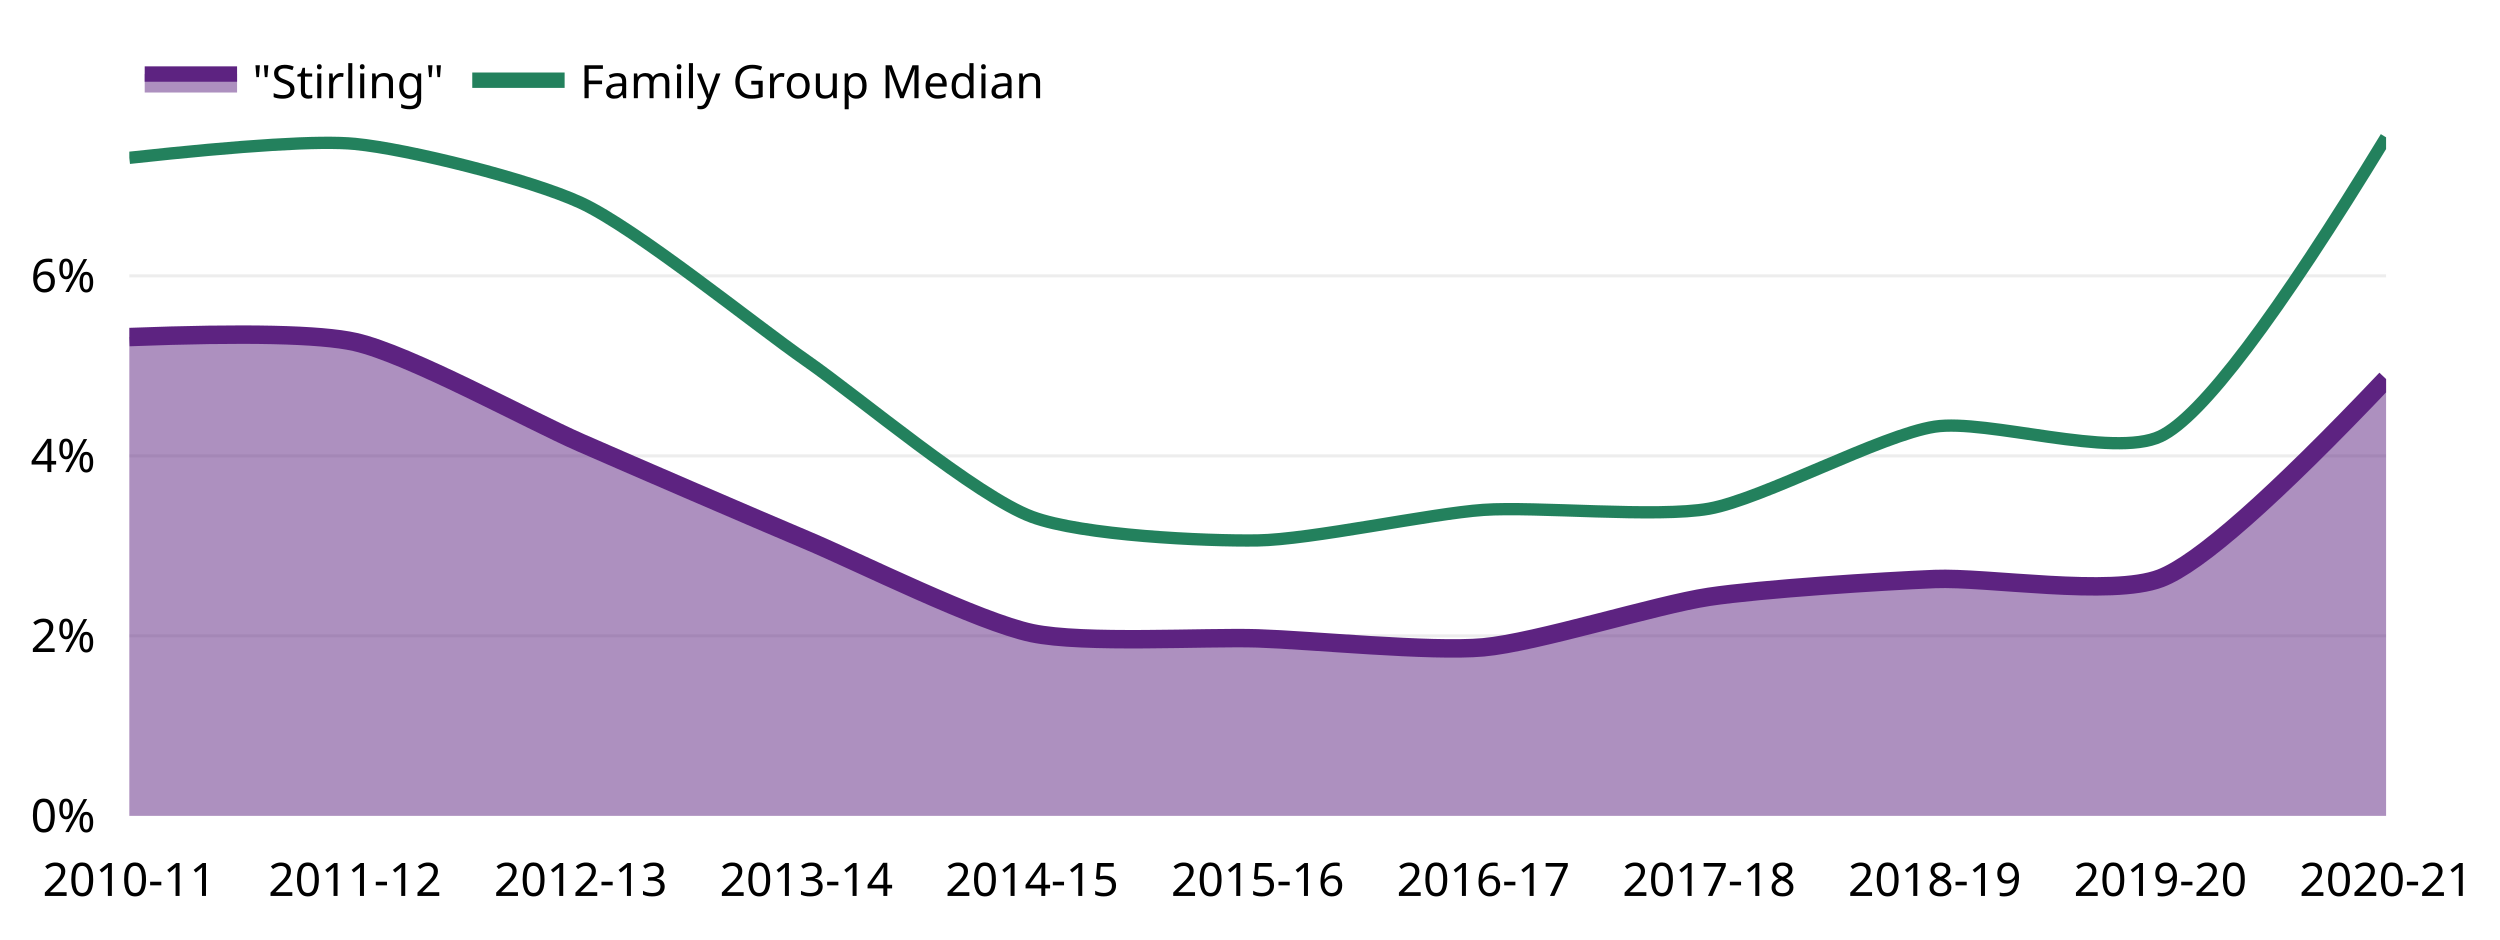
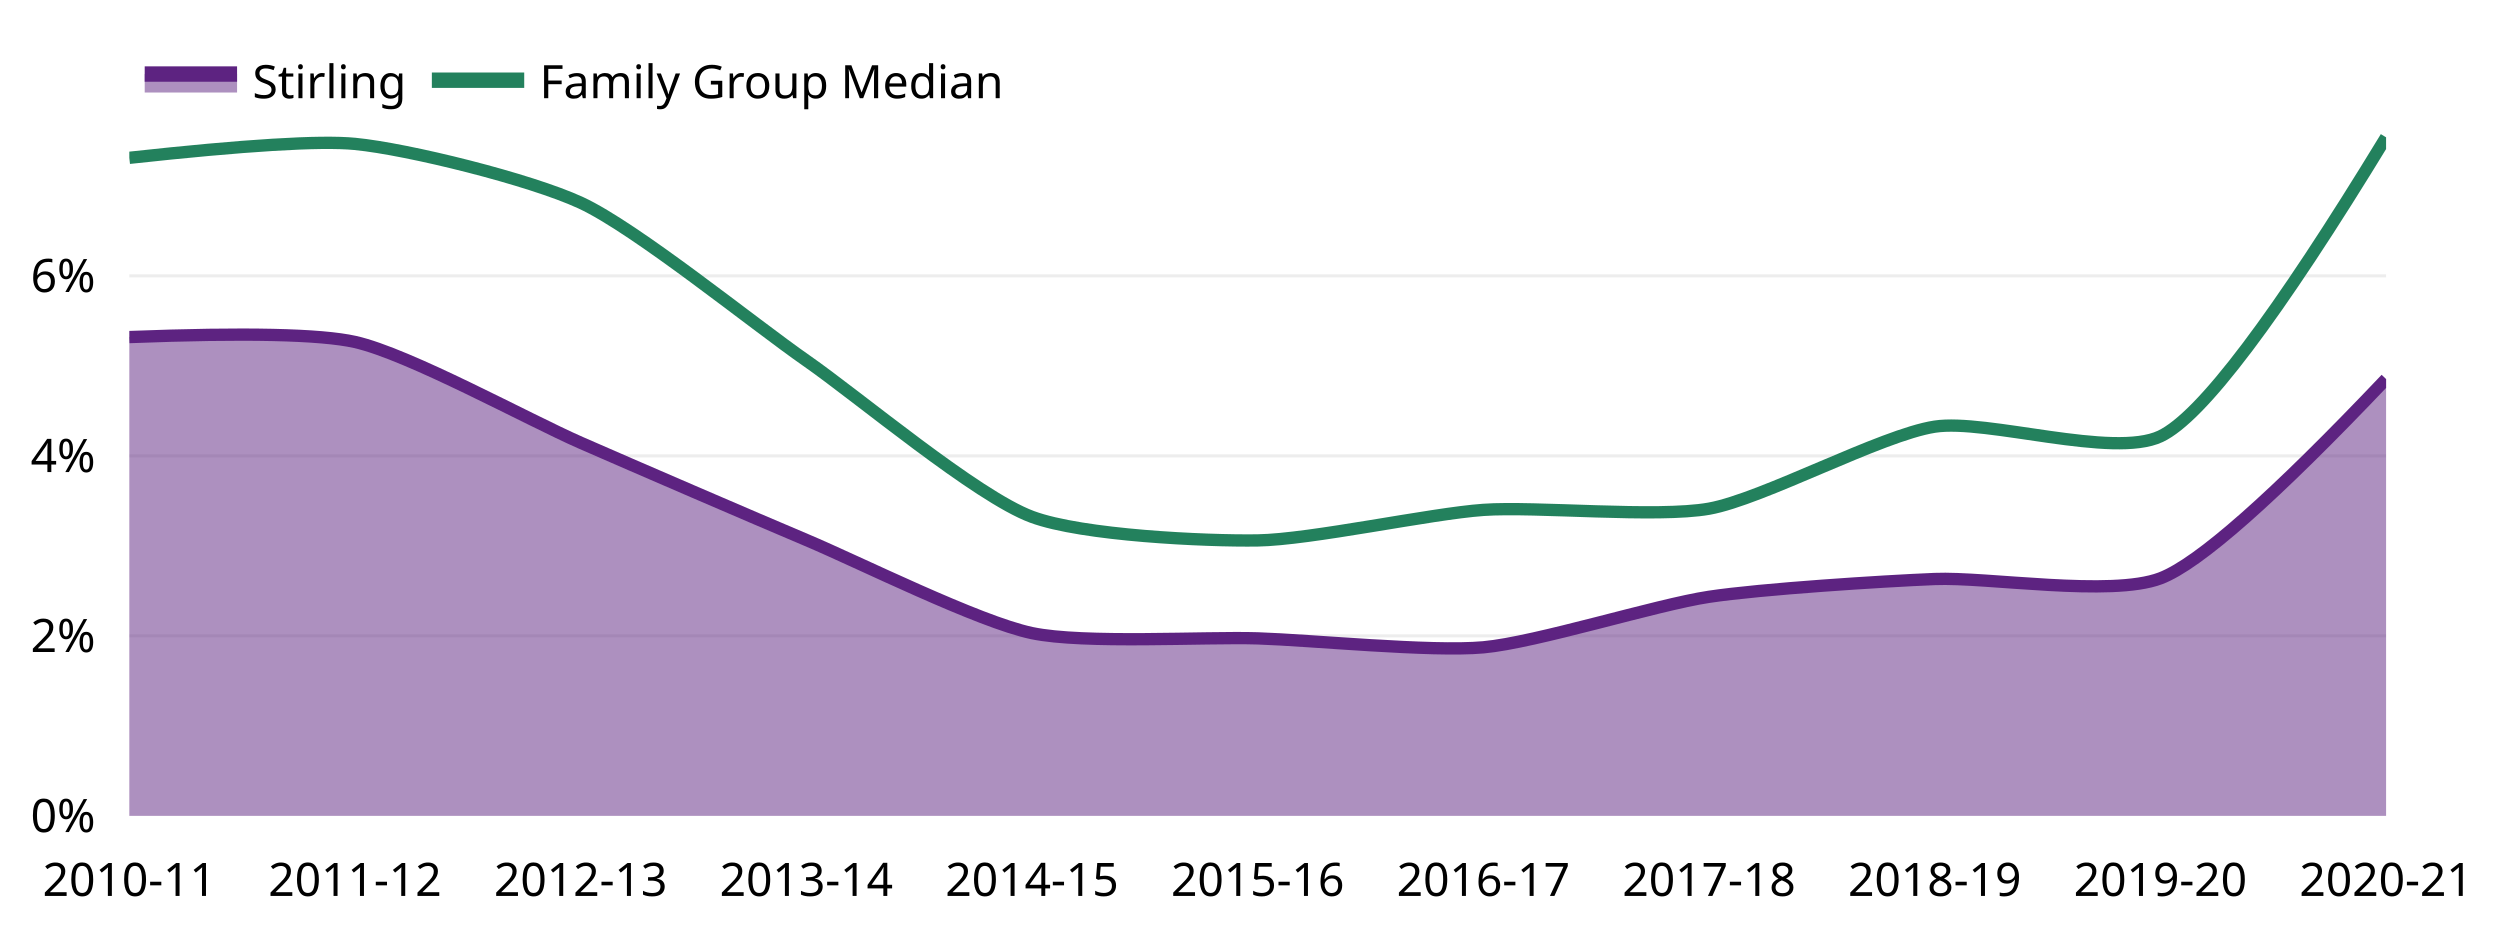
<svg xmlns="http://www.w3.org/2000/svg" class="main-svg" width="812" height="305" style="" viewBox="0 0 812 305">
  <rect x="0" y="0" width="812" height="305" style="fill: rgb(255, 255, 255); fill-opacity: 1;" />
-   <defs id="defs-b4ecdf">
+   <defs id="defs-0d8352">
    <g class="clips">
-       <clipPath id="clipb4ecdfxyplot" class="plotclip">
+       <clipPath id="clip0d8352xyplot" class="plotclip">
        <rect width="733" height="232" />
      </clipPath>
-       <clipPath class="axesclip" id="clipb4ecdfx">
+       <clipPath class="axesclip" id="clip0d8352x">
        <rect x="42" y="0" width="733" height="305" />
      </clipPath>
-       <clipPath class="axesclip" id="clipb4ecdfy">
+       <clipPath class="axesclip" id="clip0d8352y">
        <rect x="0" y="33" width="812" height="232" />
      </clipPath>
-       <clipPath class="axesclip" id="clipb4ecdfxy">
+       <clipPath class="axesclip" id="clip0d8352xy">
        <rect x="42" y="33" width="733" height="232" />
      </clipPath>
    </g>
    <g class="gradients" />
    <g class="patterns" />
  </defs>
  <g class="bglayer">
    <rect class="bg" x="32" y="23" width="753" height="252" style="fill: rgb(0, 0, 0); fill-opacity: 0; stroke-width: 0;" />
  </g>
  <g class="layer-below">
    <g class="imagelayer" />
    <g class="shapelayer" />
  </g>
  <g class="cartesianlayer">
    <g class="subplot xy">
      <g class="layer-subplot">
        <g class="shapelayer" />
        <g class="imagelayer" />
      </g>
      <g class="gridlayer">
        <g class="x">
          <path class="xgrid crisp" transform="translate(115.3,0)" d="M0,33v232" style="stroke: rgb(255, 255, 255); stroke-opacity: 1; stroke-width: 1px;" />
          <path class="xgrid crisp" transform="translate(188.6,0)" d="M0,33v232" style="stroke: rgb(255, 255, 255); stroke-opacity: 1; stroke-width: 1px;" />
          <path class="xgrid crisp" transform="translate(261.9,0)" d="M0,33v232" style="stroke: rgb(255, 255, 255); stroke-opacity: 1; stroke-width: 1px;" />
          <path class="xgrid crisp" transform="translate(335.2,0)" d="M0,33v232" style="stroke: rgb(255, 255, 255); stroke-opacity: 1; stroke-width: 1px;" />
          <path class="xgrid crisp" transform="translate(408.5,0)" d="M0,33v232" style="stroke: rgb(255, 255, 255); stroke-opacity: 1; stroke-width: 1px;" />
          <path class="xgrid crisp" transform="translate(481.8,0)" d="M0,33v232" style="stroke: rgb(255, 255, 255); stroke-opacity: 1; stroke-width: 1px;" />
          <path class="xgrid crisp" transform="translate(555.1,0)" d="M0,33v232" style="stroke: rgb(255, 255, 255); stroke-opacity: 1; stroke-width: 1px;" />
          <path class="xgrid crisp" transform="translate(628.4,0)" d="M0,33v232" style="stroke: rgb(255, 255, 255); stroke-opacity: 1; stroke-width: 1px;" />
          <path class="xgrid crisp" transform="translate(701.7,0)" d="M0,33v232" style="stroke: rgb(255, 255, 255); stroke-opacity: 1; stroke-width: 1px;" />
        </g>
        <g class="y">
          <path class="ygrid crisp" transform="translate(0,206.53)" d="M42,0h733" style="stroke: rgb(237, 237, 237); stroke-opacity: 1; stroke-width: 1px;" />
          <path class="ygrid crisp" transform="translate(0,148.07)" d="M42,0h733" style="stroke: rgb(237, 237, 237); stroke-opacity: 1; stroke-width: 1px;" />
          <path class="ygrid crisp" transform="translate(0,89.6)" d="M42,0h733" style="stroke: rgb(237, 237, 237); stroke-opacity: 1; stroke-width: 1px;" />
        </g>
      </g>
      <g class="zerolinelayer">
        <path class="yzl zl crisp" transform="translate(0,265)" d="M42,0h733" style="stroke: rgb(255, 255, 255); stroke-opacity: 1; stroke-width: 2px;" />
      </g>
      <path class="xlines-below" />
      <path class="ylines-below" />
      <g class="overlines-below" />
      <g class="xaxislayer-below" />
      <g class="yaxislayer-below" />
      <g class="overaxes-below" />
-       <g class="plot" transform="translate(42,33)" clip-path="url(#clipb4ecdfxyplot)">
+       <g class="plot" transform="translate(42,33)" clip-path="url(#clip0d8352xyplot)">
        <g class="scatterlayer mlayer">
-           <g class="trace scatter trace320e66" style="stroke-miterlimit: 2;">
+           <g class="trace scatter tracea4b248" style="stroke-miterlimit: 2;">
            <g class="fills">
              <g>
                <path class="js-fill" d="M733,232L0,232L0,76.48Q56.57,74.31 73.3,78.07C90.81,82 129.47,103.29 146.6,110.8C163.68,118.29 202.77,135.16 219.9,142.39C236.98,149.59 275.75,168.97 293.2,172.64C309.98,176.17 349.4,173.8 366.5,174.34C383.61,174.88 422.8,178.79 439.8,177.25C457.01,175.69 495.9,163.43 513.1,160.84C530.11,158.28 569.28,155.76 586.4,155.06C603.49,154.36 643.66,160.94 659.7,154.84Q678.22,147.8 733,90.11" style="fill: rgb(93, 35, 129); fill-opacity: 0.5; stroke-width: 0;" />
              </g>
            </g>
            <g class="errorbars" />
            <g class="lines">
-               <path class="js-line" d="M0,76.48Q56.57,74.31 73.3,78.07C90.81,82 129.47,103.29 146.6,110.8C163.68,118.29 202.77,135.16 219.9,142.39C236.98,149.59 275.75,168.97 293.2,172.64C309.98,176.17 349.4,173.8 366.5,174.34C383.61,174.88 422.8,178.79 439.8,177.25C457.01,175.69 495.9,163.43 513.1,160.84C530.11,158.28 569.28,155.76 586.4,155.06C603.49,154.36 643.66,160.94 659.7,154.84Q678.22,147.8 733,90.11" style="vector-effect: non-scaling-stroke; fill: none; stroke: rgb(93, 35, 129); stroke-opacity: 1; stroke-width: 6px; opacity: 1;" />
+               <path class="js-line" d="M0,76.48Q56.57,74.31 73.3,78.07C90.81,82 129.47,103.29 146.6,110.8C163.68,118.29 202.77,135.16 219.9,142.39C236.98,149.59 275.75,168.97 293.2,172.64C309.98,176.17 349.4,173.8 366.5,174.34C383.61,174.88 422.8,178.79 439.8,177.25C457.01,175.69 495.9,163.43 513.1,160.84C530.11,158.28 569.28,155.76 586.4,155.06C603.49,154.36 643.66,160.94 659.7,154.84Q678.22,147.8 733,90.11" style="vector-effect: non-scaling-stroke; fill: none; stroke: rgb(93, 35, 129); stroke-opacity: 1; stroke-width: 4px; opacity: 1;" />
            </g>
            <g class="points" />
            <g class="text" />
          </g>
-           <g class="trace scatter trace4155b5" style="stroke-miterlimit: 2; opacity: 1;">
+           <g class="trace scatter traced4ac7a" style="stroke-miterlimit: 2; opacity: 1;">
            <g class="fills" />
            <g class="errorbars" />
            <g class="lines">
              <path class="js-line" d="M0,18.26Q56.33,12.09 73.3,13.74C90.54,15.41 130.15,25.24 146.6,32.84C164.48,41.1 202.78,72.21 219.9,84.12C236.99,96.01 275.2,128.21 293.2,134.88C309.56,140.94 349.41,142.79 366.5,142.53C383.62,142.27 422.66,133.81 439.8,132.61C456.86,131.41 496.25,135.23 513.1,132.22C530.48,129.11 569.03,108.26 586.4,105.58C603.25,102.98 644.27,116 659.7,108.72Q679.57,99.35 733,11.6" style="vector-effect: non-scaling-stroke; fill: none; stroke: rgb(35, 129, 93); stroke-opacity: 1; stroke-width: 4px; opacity: 1;" />
            </g>
            <g class="points" />
            <g class="text" />
          </g>
        </g>
      </g>
      <g class="overplot" />
      <path class="xlines-above crisp" d="M0,0" style="fill: none;" />
      <path class="ylines-above crisp" d="M0,0" style="fill: none;" />
      <g class="overlines-above" />
      <g class="xaxislayer-above">
        <g class="xtick">
          <text text-anchor="middle" x="0" y="291" transform="translate(42,0)" style="font-family: 'Segoe UI Semibold'; font-size: 15px; fill: rgb(0, 0, 0); fill-opacity: 1; white-space: pre; opacity: 1;">2010-11</text>
        </g>
        <g class="xtick">
          <text text-anchor="middle" x="0" y="291" transform="translate(115.3,0)" style="font-family: 'Segoe UI Semibold'; font-size: 15px; fill: rgb(0, 0, 0); fill-opacity: 1; white-space: pre; opacity: 1;">2011-12</text>
        </g>
        <g class="xtick">
          <text text-anchor="middle" x="0" y="291" transform="translate(188.6,0)" style="font-family: 'Segoe UI Semibold'; font-size: 15px; fill: rgb(0, 0, 0); fill-opacity: 1; white-space: pre; opacity: 1;">2012-13</text>
        </g>
        <g class="xtick">
          <text text-anchor="middle" x="0" y="291" transform="translate(261.9,0)" style="font-family: 'Segoe UI Semibold'; font-size: 15px; fill: rgb(0, 0, 0); fill-opacity: 1; white-space: pre; opacity: 1;">2013-14</text>
        </g>
        <g class="xtick">
          <text text-anchor="middle" x="0" y="291" transform="translate(335.2,0)" style="font-family: 'Segoe UI Semibold'; font-size: 15px; fill: rgb(0, 0, 0); fill-opacity: 1; white-space: pre; opacity: 1;">2014-15</text>
        </g>
        <g class="xtick">
          <text text-anchor="middle" x="0" y="291" transform="translate(408.5,0)" style="font-family: 'Segoe UI Semibold'; font-size: 15px; fill: rgb(0, 0, 0); fill-opacity: 1; white-space: pre; opacity: 1;">2015-16</text>
        </g>
        <g class="xtick">
          <text text-anchor="middle" x="0" y="291" transform="translate(481.8,0)" style="font-family: 'Segoe UI Semibold'; font-size: 15px; fill: rgb(0, 0, 0); fill-opacity: 1; white-space: pre; opacity: 1;">2016-17</text>
        </g>
        <g class="xtick">
          <text text-anchor="middle" x="0" y="291" transform="translate(555.1,0)" style="font-family: 'Segoe UI Semibold'; font-size: 15px; fill: rgb(0, 0, 0); fill-opacity: 1; white-space: pre; opacity: 1;">2017-18</text>
        </g>
        <g class="xtick">
          <text text-anchor="middle" x="0" y="291" transform="translate(628.4,0)" style="font-family: 'Segoe UI Semibold'; font-size: 15px; fill: rgb(0, 0, 0); fill-opacity: 1; white-space: pre; opacity: 1;">2018-19</text>
        </g>
        <g class="xtick">
          <text text-anchor="middle" x="0" y="291" transform="translate(701.7,0)" style="font-family: 'Segoe UI Semibold'; font-size: 15px; fill: rgb(0, 0, 0); fill-opacity: 1; white-space: pre; opacity: 1;">2019-20</text>
        </g>
        <g class="xtick">
          <text text-anchor="middle" x="0" y="291" transform="translate(775,0)" style="font-family: 'Segoe UI Semibold'; font-size: 15px; fill: rgb(0, 0, 0); fill-opacity: 1; white-space: pre; opacity: 1;">2020-21</text>
        </g>
      </g>
      <g class="yaxislayer-above">
        <g class="ytick">
          <text text-anchor="end" x="31" y="5.25" transform="translate(0,265)" style="font-family: 'Segoe UI Semibold'; font-size: 15px; fill: rgb(0, 0, 0); fill-opacity: 1; white-space: pre; opacity: 1;">0%</text>
        </g>
        <g class="ytick">
          <text text-anchor="end" x="31" y="5.25" style="font-family: 'Segoe UI Semibold'; font-size: 15px; fill: rgb(0, 0, 0); fill-opacity: 1; white-space: pre; opacity: 1;" transform="translate(0,206.53)">2%</text>
        </g>
        <g class="ytick">
          <text text-anchor="end" x="31" y="5.25" style="font-family: 'Segoe UI Semibold'; font-size: 15px; fill: rgb(0, 0, 0); fill-opacity: 1; white-space: pre; opacity: 1;" transform="translate(0,148.07)">4%</text>
        </g>
        <g class="ytick">
          <text text-anchor="end" x="31" y="5.25" style="font-family: 'Segoe UI Semibold'; font-size: 15px; fill: rgb(0, 0, 0); fill-opacity: 1; white-space: pre; opacity: 1;" transform="translate(0,89.6)">6%</text>
        </g>
      </g>
      <g class="overaxes-above" />
    </g>
  </g>
  <g class="polarlayer" />
  <g class="smithlayer" />
  <g class="ternarylayer" />
  <g class="geolayer" />
  <g class="funnelarealayer" />
  <g class="pielayer" />
  <g class="iciclelayer" />
  <g class="treemaplayer" />
  <g class="sunburstlayer" />
  <g class="glimages" />
-   <defs id="topdefs-b4ecdf">
+   <defs id="topdefs-0d8352">
    <g class="clips" />
-     <clipPath id="legendb4ecdf">
-       <rect width="298" height="33" x="0" y="0" />
+     <clipPath id="legend0d8352">
+       <rect width="285" height="33" x="0" y="0" />
    </clipPath>
  </defs>
  <g class="layer-above">
    <g class="imagelayer" />
    <g class="shapelayer" />
  </g>
  <g class="infolayer">
    <g class="legend" pointer-events="all" transform="translate(42,9.8)">
-       <rect class="bg" shape-rendering="crispEdges" width="298" height="33" x="0" y="0" style="stroke: rgb(68, 68, 68); stroke-opacity: 1; fill: rgb(0, 0, 0); fill-opacity: 0; stroke-width: 0px;" />
-       <g class="scrollbox" transform="" clip-path="url(#legendb4ecdf)">
+       <rect class="bg" shape-rendering="crispEdges" width="285" height="33" x="0" y="0" style="stroke: rgb(68, 68, 68); stroke-opacity: 1; fill: rgb(0, 0, 0); fill-opacity: 0; stroke-width: 0px;" />
+       <g class="scrollbox" transform="" clip-path="url(#legend0d8352)">
        <g class="groups">
          <g class="traces" transform="translate(0,16.25)" style="opacity: 1;">
-             <text class="legendtext" text-anchor="start" x="40" y="5.85" style="font-family: 'Segoe UI Semibold'; font-size: 15px; fill: rgb(0, 0, 0); fill-opacity: 1; white-space: pre;">"Stirling"</text>
+             <text class="legendtext" text-anchor="start" x="40" y="5.85" style="font-family: 'Segoe UI Semibold'; font-size: 15px; fill: rgb(0, 0, 0); fill-opacity: 1; white-space: pre;">Stirling</text>
            <g class="layers">
              <g class="legendfill">
                <path class="js-fill" d="M5,-2h30v6h-30z" style="stroke-width: 0; fill: rgb(93, 35, 129); fill-opacity: 0.5;" />
              </g>
              <g class="legendlines">
                <path class="js-line" d="M5,-2h30" style="fill: none; stroke: rgb(93, 35, 129); stroke-opacity: 1; stroke-width: 5px;" />
              </g>
              <g class="legendsymbols">
                <g class="legendpoints" />
              </g>
            </g>
-             <rect class="legendtoggle" x="0" y="-11.25" width="103.891" height="22.5" style="fill: rgb(0, 0, 0); fill-opacity: 0;" />
-           </g>
-           <g class="traces" transform="translate(106.3906,16.25)" style="opacity: 1;">
+             <rect class="legendtoggle" x="0" y="-11.25" width="90.766" height="22.5" style="fill: rgb(0, 0, 0); fill-opacity: 0;" />
+           </g>
+           <g class="traces" transform="translate(93.26562,16.25)" style="opacity: 1;">
            <text class="legendtext" text-anchor="start" x="40" y="5.85" style="font-family: 'Segoe UI Semibold'; font-size: 15px; fill: rgb(0, 0, 0); fill-opacity: 1; white-space: pre;">Family Group Median</text>
            <g class="layers" style="opacity: 1;">
              <g class="legendfill" />
              <g class="legendlines">
                <path class="js-line" d="M5,0h30" style="fill: none; stroke: rgb(35, 129, 93); stroke-opacity: 1; stroke-width: 5px;" />
              </g>
              <g class="legendsymbols">
                <g class="legendpoints" />
              </g>
            </g>
            <rect class="legendtoggle" x="0" y="-11.25" width="188.609" height="22.5" style="fill: rgb(0, 0, 0); fill-opacity: 0;" />
          </g>
        </g>
      </g>
      <rect class="scrollbar" rx="20" ry="3" width="0" height="0" x="0" y="0" style="fill: rgb(128, 139, 164); fill-opacity: 1;" />
    </g>
    <g class="g-gtitle" />
    <g class="g-xtitle" />
    <g class="g-ytitle" />
  </g>
</svg>
